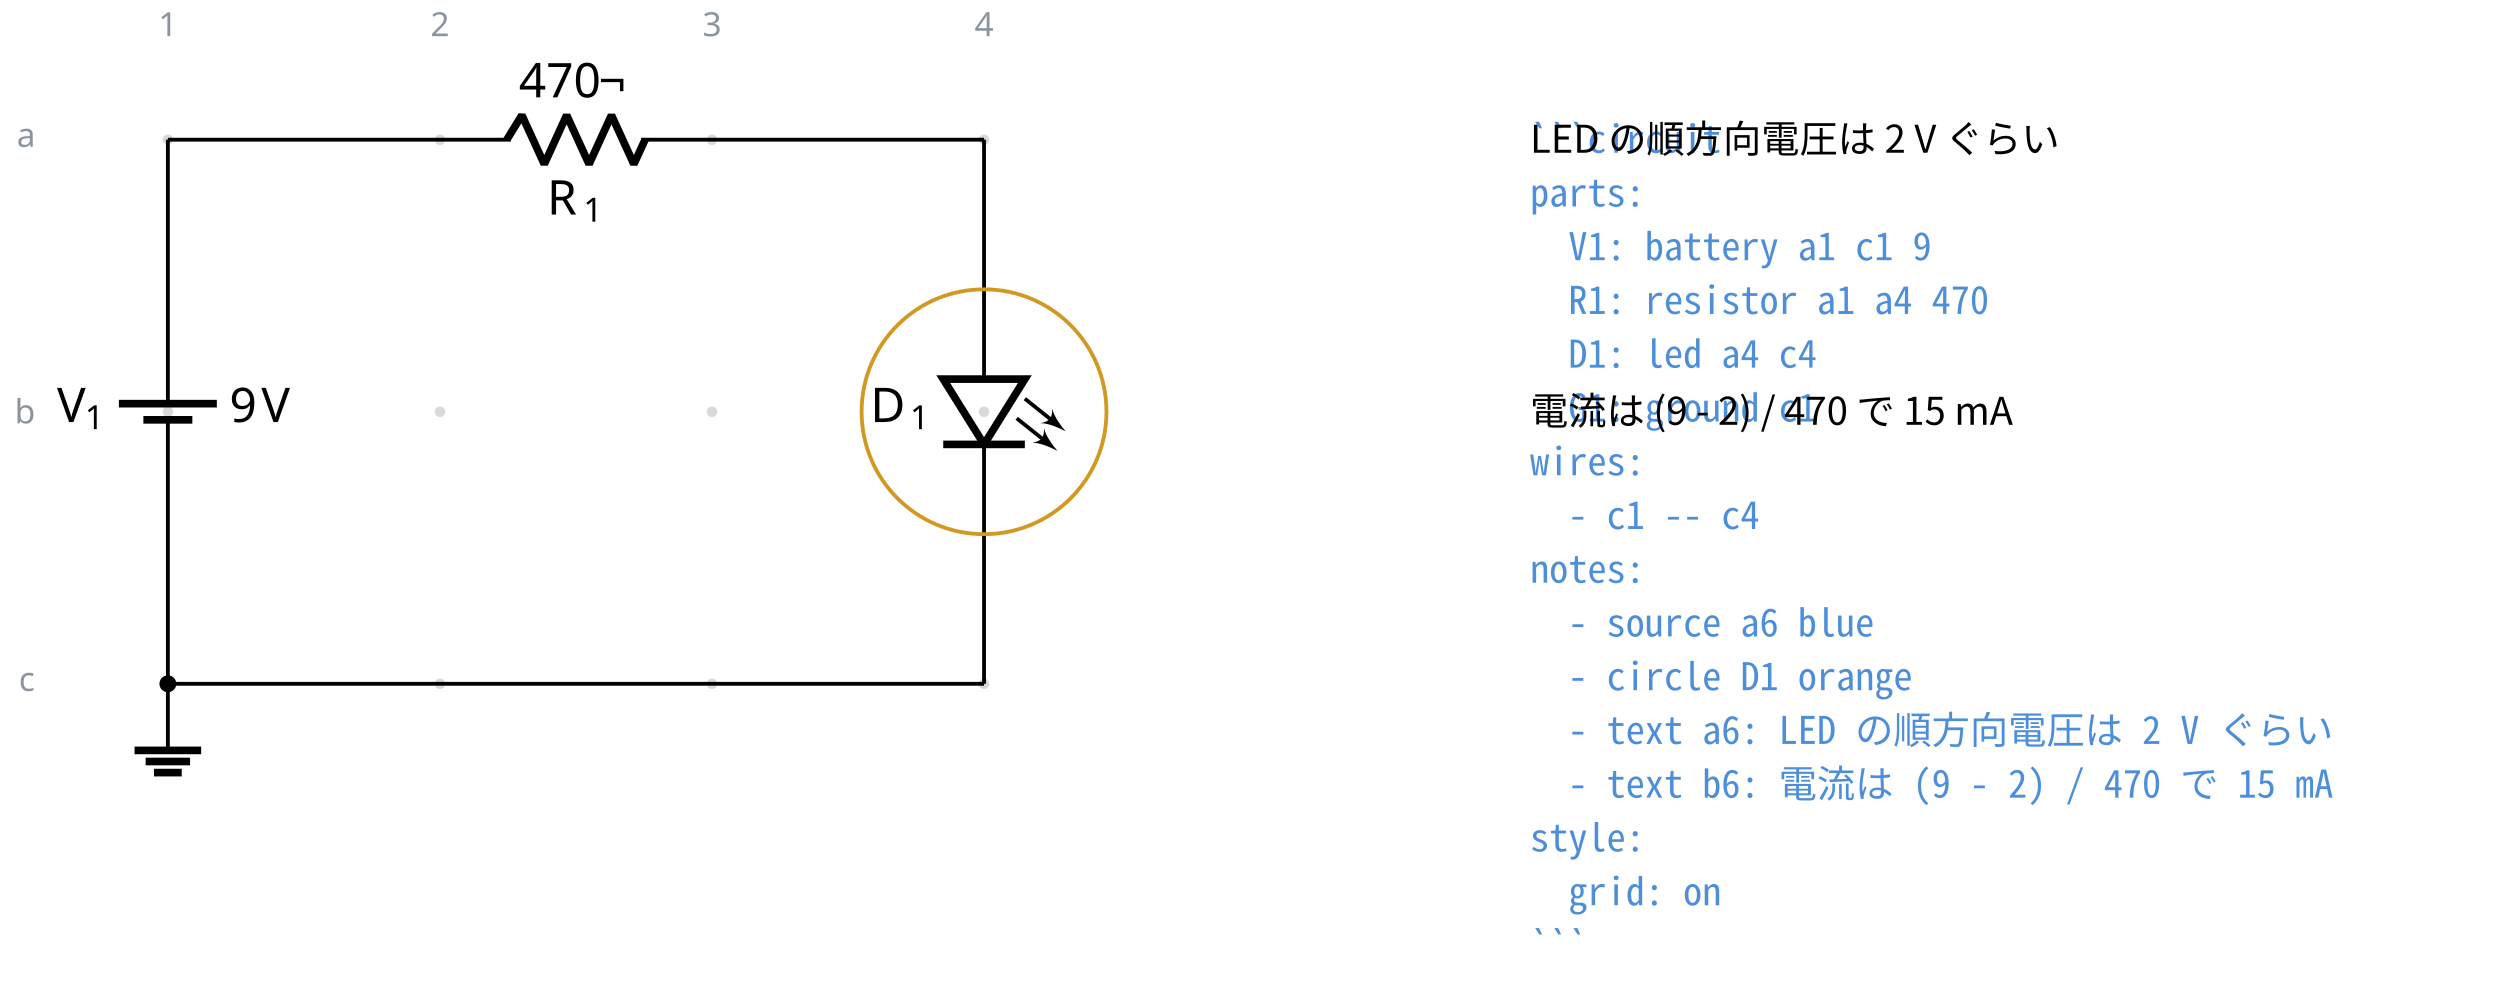
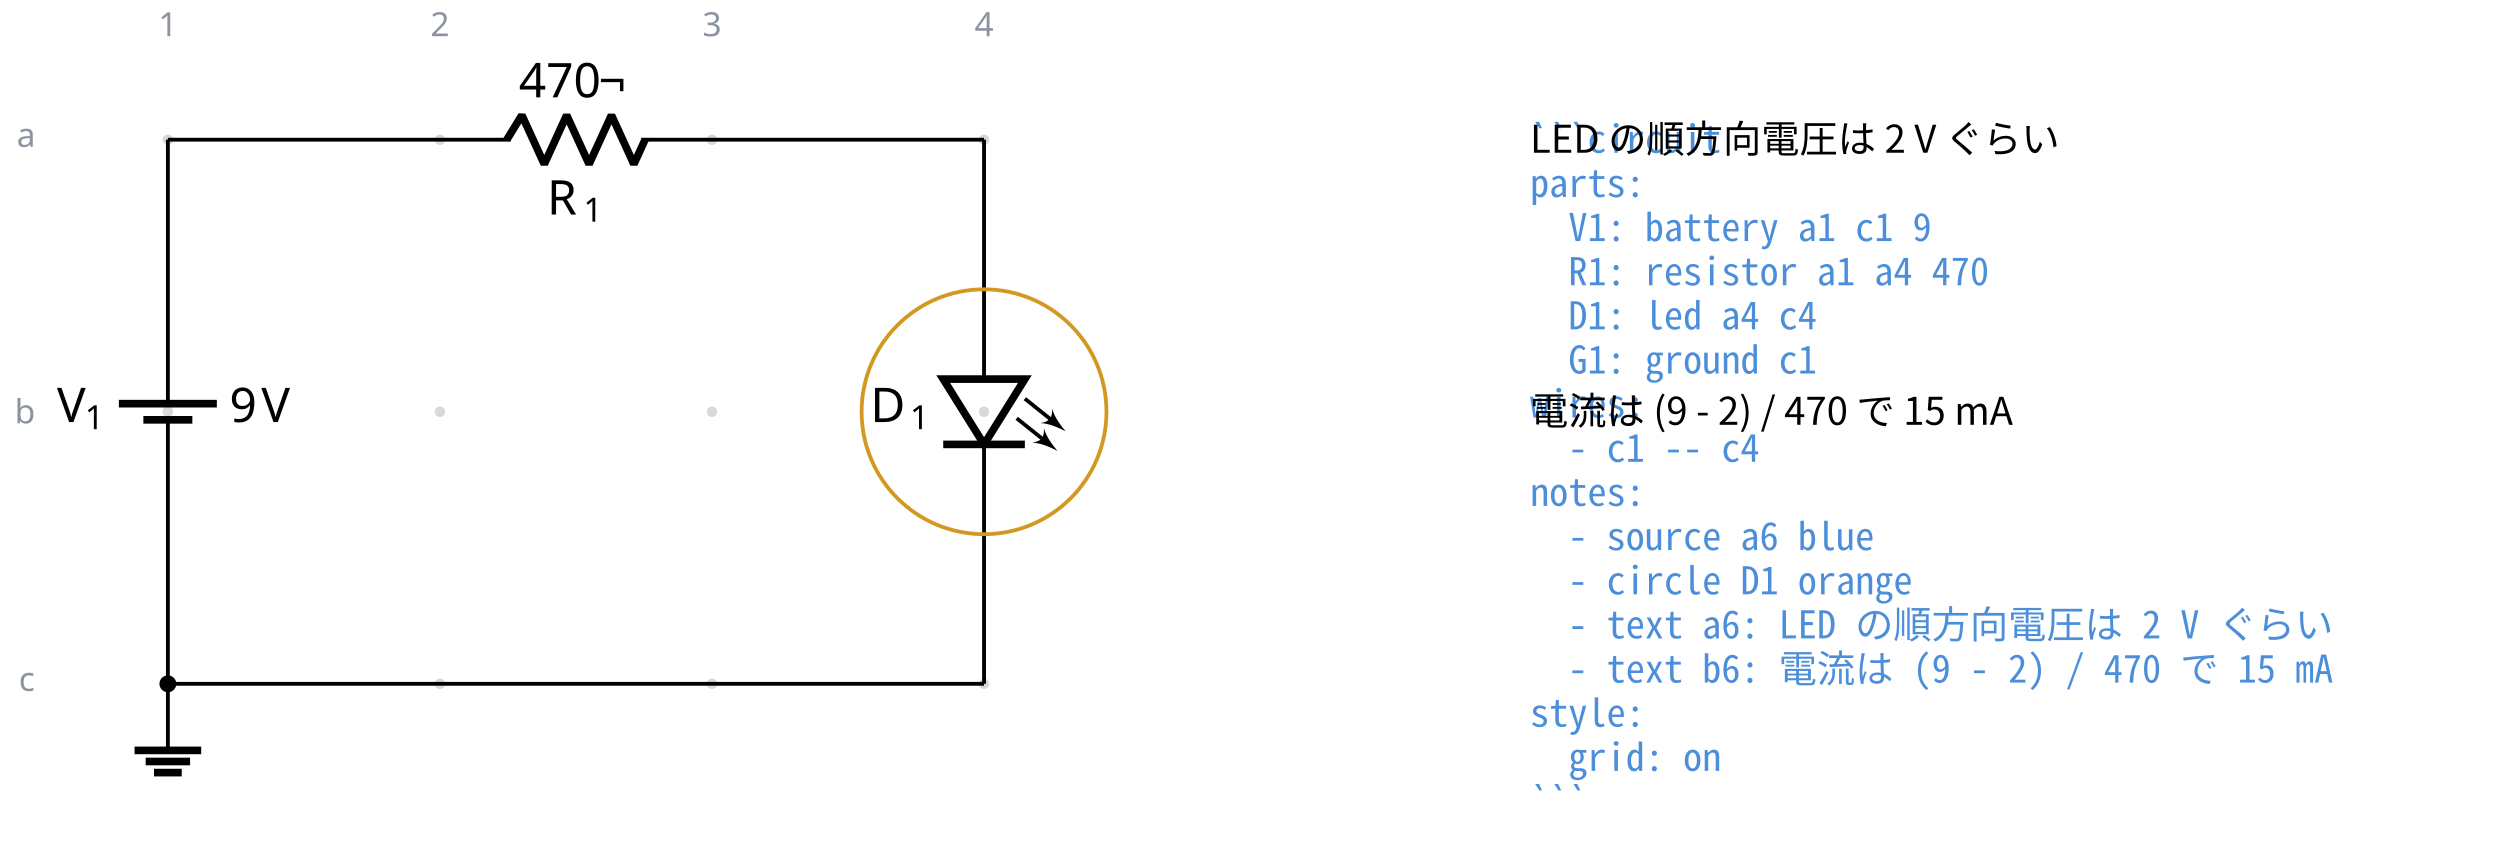
- <svg xmlns="http://www.w3.org/2000/svg" fill="currentColor" width="697.227" height="279.156" viewBox="-72 -72 522.92 209.367">
+ <svg xmlns="http://www.w3.org/2000/svg" fill="currentColor" width="697.227" height="238.981" viewBox="-72 -72 522.92 179.236">
  <g stroke="currentColor" stroke-miterlimit="10" stroke-width=".8">
    <path fill="#8b949e" fill-opacity=".35" stroke="none" stroke-opacity=".35" d="M-35.787-42.781a1.1 1.1 0 1 0-2.2 0 1.1 1.1 0 0 0 2.2 0M-35.787 14.124a1.1 1.1 0 1 0-2.2 0 1.1 1.1 0 0 0 2.2 0M-35.787 71.03a1.1 1.1 0 1 0-2.2 0 1.1 1.1 0 0 0 2.2 0M21.118-42.781a1.1 1.1 0 1 0-2.2 0 1.1 1.1 0 0 0 2.2 0M21.118 14.124a1.1 1.1 0 1 0-2.2 0 1.1 1.1 0 0 0 2.2 0M21.118 71.03a1.1 1.1 0 1 0-2.2 0 1.1 1.1 0 0 0 2.2 0M78.024-42.781a1.1 1.1 0 1 0-2.2 0 1.1 1.1 0 0 0 2.2 0M78.024 14.124a1.1 1.1 0 1 0-2.2 0 1.1 1.1 0 0 0 2.2 0M78.024 71.03a1.1 1.1 0 1 0-2.2 0 1.1 1.1 0 0 0 2.2 0M134.93-42.781a1.1 1.1 0 1 0-2.2 0 1.1 1.1 0 0 0 2.2 0M134.93 14.124a1.1 1.1 0 1 0-2.2 0 1.1 1.1 0 0 0 2.2 0M134.93 71.03a1.1 1.1 0 1 0-2.2 0 1.1 1.1 0 0 0 2.2 0m-1.1 0" />
    <g fill="#8b949e" stroke="#8b949e">
      <text x="-36.887" y="-42.781" fill="#8b949e" stroke="none" font-family="cmr7" font-size="7" transform="translate(-1.993 -21.645)">1</text>
    </g>
    <g fill="#8b949e" stroke="#8b949e">
      <text x="-36.887" y="-42.781" fill="#8b949e" stroke="none" font-family="cmr7" font-size="7" transform="translate(54.912 -21.645)">2</text>
    </g>
    <g fill="#8b949e" stroke="#8b949e">
      <text x="-36.887" y="-42.781" fill="#8b949e" stroke="none" font-family="cmr7" font-size="7" transform="translate(111.818 -21.645)">3</text>
    </g>
    <g fill="#8b949e" stroke="#8b949e">
      <text x="-36.887" y="-42.781" fill="#8b949e" stroke="none" font-family="cmr7" font-size="7" transform="translate(168.723 -21.645)">4</text>
    </g>
    <g fill="#8b949e" stroke="#8b949e">
      <text x="-36.887" y="-42.781" fill="#8b949e" stroke="none" font-family="cmr7" font-size="7" transform="translate(-31.62 1.507)">a</text>
    </g>
    <g fill="#8b949e" stroke="#8b949e">
      <text x="-36.887" y="-42.781" fill="#8b949e" stroke="none" font-family="cmr7" font-size="7" transform="translate(-32.05 59.336)">b</text>
    </g>
    <g fill="#8b949e" stroke="#8b949e">
      <text x="-36.887" y="-42.781" fill="#8b949e" stroke="none" font-family="cmr7" font-size="7" transform="translate(-31.189 115.318)">c</text>
    </g>
    <path fill="none" d="M-36.887-42.781v.4m0-.4V9.003m0 10.243V71.03m0-.4v.4M-36.887 15.814v3.432m0-6.812V9.003" />
    <g stroke-width="1.6">
      <path fill="none" d="M-31.766 15.814h-10.243m15.365-3.38H-47.13" />
    </g>
    <g stroke="none">
      <text x="-36.887" y="-42.781" font-family="cmmi10" font-size="10" transform="translate(-23.201 59.058)">V</text>
      <text x="-31.054" y="-41.281" font-family="cmr7" font-size="7" transform="translate(-23.201 59.058)">1</text>
    </g>
    <g stroke="none" font-family="cmr10" font-size="10">
      <text x="-36.887" y="-42.781" transform="translate(12.882 59.058)">9</text>
      <text x="-30.221" y="-42.781" transform="translate(12.882 59.058)">V</text>
    </g>
    <path fill="none" d="M-36.887-42.781h.4m-.4 0h71.7m27.315 0h71.701m-.4 0h.4" />
    <g stroke-linejoin="bevel" stroke-width="1.6">
      <path fill="none" d="m34.014-42.781 3.143-5.122 4.685 10.243 4.686-10.243 4.686 10.243L55.9-47.903l4.685 10.243 2.343-5.121" />
    </g>
    <g stroke="none">
      <text x="-36.887" y="-42.781" font-family="cmmi10" font-size="10" transform="translate(79.319 15.648)">R</text>
      <text x="-29.294" y="-41.281" font-family="cmr7" font-size="7" transform="translate(79.319 15.648)">1</text>
    </g>
    <g stroke="none" font-family="cmr10" font-size="10">
      <text x="-36.887" y="-42.781" transform="translate(73.414 -8.863)">470</text>
      <text x="-20.22" y="-42.781" transform="translate(73.414 -8.863)">¬</text>
    </g>
    <path fill="none" d="M133.83-42.781v.4m0-.4V7.296m0 13.657V71.03m0-.4v.4" />
    <g stroke-width="1.6">
      <path fill="none" d="m133.83 20.953 8.535-13.657h-17.072ZM125.293 20.953h17.072" />
      <g stroke-width=".8">
        <path fill="none" d="m142.365 11.393 6.1 4.88" />
        <path stroke="none" d="M150.9 18.221c-.852-1.015-2.354-2.882-2.841-4.77.121 1.928-.528 2.74-2.436 3.045 1.948.06 4.1 1.116 5.278 1.725" />
        <path fill="none" d="m140.658 15.49 6.1 4.88" />
        <path stroke="none" d="M149.194 22.318c-.853-1.015-2.355-2.882-2.842-4.77.121 1.928-.528 2.74-2.436 3.045 1.948.06 4.1 1.116 5.278 1.725" />
      </g>
    </g>
    <g stroke="none">
      <text x="-36.887" y="-42.781" font-family="cmmi10" font-size="10" transform="translate(146.947 59.058)">D</text>
      <text x="-28.608" y="-41.281" font-family="cmr7" font-size="7" transform="translate(146.947 59.058)">1</text>
    </g>
    <path fill="none" d="M-36.887 71.03v13.93" />
    <path fill="none" stroke-width="1.6" d="M-43.852 84.96h13.93m-11.609 2.322h9.287m-7.545 2.322h5.804" />
    <path fill="none" d="M-36.887 71.03h170.716" />
    <path d="M-35.522 71.03a1.365 1.365 0 1 0-2.73 0 1.365 1.365 0 0 0 2.73 0Zm-1.365 0" />
    <g>
      <text x="-36.887" y="-42.781" fill="#4c8eda" stroke="none" font-family="'Noto Sans Mono CJK JP',ui-monospace,'SFMono-Regular',Consolas,'Liberation Mono',monospace" font-size="8" transform="translate(284.927 2.733)" xml:space="preserve">```circuit</text>
    </g>
    <g>
-       <text x="-36.887" y="-42.781" fill="#4c8eda" stroke="none" font-family="'Noto Sans Mono CJK JP',ui-monospace,'SFMono-Regular',Consolas,'Liberation Mono',monospace" font-size="8" transform="translate(284.927 13.972)" xml:space="preserve">parts:</text>
+       <text x="-36.887" y="-42.781" fill="#4c8eda" stroke="none" font-family="'Noto Sans Mono CJK JP',ui-monospace,'SFMono-Regular',Consolas,'Liberation Mono',monospace" font-size="8" transform="translate(284.927 11.98)" xml:space="preserve">parts:</text>
    </g>
    <g>
-       <text x="-36.887" y="-42.781" fill="#4c8eda" stroke="none" font-family="'Noto Sans Mono CJK JP',ui-monospace,'SFMono-Regular',Consolas,'Liberation Mono',monospace" font-size="8" transform="translate(284.927 25.21)" xml:space="preserve">  V1: battery a1 c1 9</text>
+       <text x="-36.887" y="-42.781" fill="#4c8eda" stroke="none" font-family="'Noto Sans Mono CJK JP',ui-monospace,'SFMono-Regular',Consolas,'Liberation Mono',monospace" font-size="8" transform="translate(284.927 21.2)" xml:space="preserve">  V1: battery a1 c1 9</text>
    </g>
    <g>
-       <text x="-36.887" y="-42.781" fill="#4c8eda" stroke="none" font-family="'Noto Sans Mono CJK JP',ui-monospace,'SFMono-Regular',Consolas,'Liberation Mono',monospace" font-size="8" transform="translate(284.927 36.45)" xml:space="preserve">  R1: resistor a1 a4 470</text>
+       <text x="-36.887" y="-42.781" fill="#4c8eda" stroke="none" font-family="'Noto Sans Mono CJK JP',ui-monospace,'SFMono-Regular',Consolas,'Liberation Mono',monospace" font-size="8" transform="translate(284.927 30.446)" xml:space="preserve">  R1: resistor a1 a4 470</text>
    </g>
    <g>
-       <text x="-36.887" y="-42.781" fill="#4c8eda" stroke="none" font-family="'Noto Sans Mono CJK JP',ui-monospace,'SFMono-Regular',Consolas,'Liberation Mono',monospace" font-size="8" transform="translate(284.927 47.689)" xml:space="preserve">  D1: led a4 c4</text>
+       <text x="-36.887" y="-42.781" fill="#4c8eda" stroke="none" font-family="'Noto Sans Mono CJK JP',ui-monospace,'SFMono-Regular',Consolas,'Liberation Mono',monospace" font-size="8" transform="translate(284.927 39.665)" xml:space="preserve">  D1: led a4 c4</text>
    </g>
    <g>
-       <text x="-36.887" y="-42.781" fill="#4c8eda" stroke="none" font-family="'Noto Sans Mono CJK JP',ui-monospace,'SFMono-Regular',Consolas,'Liberation Mono',monospace" font-size="8" transform="translate(284.927 58.956)" xml:space="preserve">  G1: ground c1</text>
+       <text x="-36.887" y="-42.781" fill="#4c8eda" stroke="none" font-family="'Noto Sans Mono CJK JP',ui-monospace,'SFMono-Regular',Consolas,'Liberation Mono',monospace" font-size="8" transform="translate(284.927 48.912)" xml:space="preserve">  G1: ground c1</text>
    </g>
    <g>
-       <text x="-36.887" y="-42.781" fill="#4c8eda" stroke="none" font-family="'Noto Sans Mono CJK JP',ui-monospace,'SFMono-Regular',Consolas,'Liberation Mono',monospace" font-size="8" transform="translate(284.927 70.195)" xml:space="preserve">wires:</text>
+       <text x="-36.887" y="-42.781" fill="#4c8eda" stroke="none" font-family="'Noto Sans Mono CJK JP',ui-monospace,'SFMono-Regular',Consolas,'Liberation Mono',monospace" font-size="8" transform="translate(284.927 58.131)" xml:space="preserve">wires:</text>
    </g>
    <g>
-       <text x="-36.887" y="-42.781" fill="#4c8eda" stroke="none" font-family="'Noto Sans Mono CJK JP',ui-monospace,'SFMono-Regular',Consolas,'Liberation Mono',monospace" font-size="8" transform="translate(284.927 81.434)" xml:space="preserve">  - c1 -- c4</text>
+       <text x="-36.887" y="-42.781" fill="#4c8eda" stroke="none" font-family="'Noto Sans Mono CJK JP',ui-monospace,'SFMono-Regular',Consolas,'Liberation Mono',monospace" font-size="8" transform="translate(284.927 67.378)" xml:space="preserve">  - c1 -- c4</text>
    </g>
    <g>
-       <text x="-36.887" y="-42.781" fill="#4c8eda" stroke="none" font-family="'Noto Sans Mono CJK JP',ui-monospace,'SFMono-Regular',Consolas,'Liberation Mono',monospace" font-size="8" transform="translate(284.927 92.672)" xml:space="preserve">notes:</text>
+       <text x="-36.887" y="-42.781" fill="#4c8eda" stroke="none" font-family="'Noto Sans Mono CJK JP',ui-monospace,'SFMono-Regular',Consolas,'Liberation Mono',monospace" font-size="8" transform="translate(284.927 76.596)" xml:space="preserve">notes:</text>
    </g>
    <g>
-       <text x="-36.887" y="-42.781" fill="#4c8eda" stroke="none" font-family="'Noto Sans Mono CJK JP',ui-monospace,'SFMono-Regular',Consolas,'Liberation Mono',monospace" font-size="8" transform="translate(284.927 103.911)" xml:space="preserve">  - source a6 blue</text>
+       <text x="-36.887" y="-42.781" fill="#4c8eda" stroke="none" font-family="'Noto Sans Mono CJK JP',ui-monospace,'SFMono-Regular',Consolas,'Liberation Mono',monospace" font-size="8" transform="translate(284.927 85.844)" xml:space="preserve">  - source a6 blue</text>
    </g>
    <g>
-       <text x="-36.887" y="-42.781" fill="#4c8eda" stroke="none" font-family="'Noto Sans Mono CJK JP',ui-monospace,'SFMono-Regular',Consolas,'Liberation Mono',monospace" font-size="8" transform="translate(284.927 115.15)" xml:space="preserve">  - circle D1 orange</text>
+       <text x="-36.887" y="-42.781" fill="#4c8eda" stroke="none" font-family="'Noto Sans Mono CJK JP',ui-monospace,'SFMono-Regular',Consolas,'Liberation Mono',monospace" font-size="8" transform="translate(284.927 95.091)" xml:space="preserve">  - circle D1 orange</text>
    </g>
    <g>
-       <text x="-36.887" y="-42.781" fill="#4c8eda" stroke="none" font-family="'Noto Sans Mono CJK JP',ui-monospace,'SFMono-Regular',Consolas,'Liberation Mono',monospace" font-size="8" transform="translate(284.927 126.389)" xml:space="preserve">  - text a6: LED の順方向電圧は 2 V ぐらい</text>
+       <text x="-36.887" y="-42.781" fill="#4c8eda" stroke="none" font-family="'Noto Sans Mono CJK JP',ui-monospace,'SFMono-Regular',Consolas,'Liberation Mono',monospace" font-size="8" transform="translate(284.927 104.31)" xml:space="preserve">  - text a6: LED の順方向電圧は 2 V ぐらい</text>
    </g>
    <g>
-       <text x="-36.887" y="-42.781" fill="#4c8eda" stroke="none" font-family="'Noto Sans Mono CJK JP',ui-monospace,'SFMono-Regular',Consolas,'Liberation Mono',monospace" font-size="8" transform="translate(284.927 137.628)" xml:space="preserve">  - text b6: 電流は (9 - 2) / 470 で 15 mA</text>
+       <text x="-36.887" y="-42.781" fill="#4c8eda" stroke="none" font-family="'Noto Sans Mono CJK JP',ui-monospace,'SFMono-Regular',Consolas,'Liberation Mono',monospace" font-size="8" transform="translate(284.927 113.557)" xml:space="preserve">  - text b6: 電流は (9 - 2) / 470 で 15 mA</text>
    </g>
    <g>
-       <text x="-36.887" y="-42.781" fill="#4c8eda" stroke="none" font-family="'Noto Sans Mono CJK JP',ui-monospace,'SFMono-Regular',Consolas,'Liberation Mono',monospace" font-size="8" transform="translate(284.927 148.867)" xml:space="preserve">style:</text>
+       <text x="-36.887" y="-42.781" fill="#4c8eda" stroke="none" font-family="'Noto Sans Mono CJK JP',ui-monospace,'SFMono-Regular',Consolas,'Liberation Mono',monospace" font-size="8" transform="translate(284.927 122.775)" xml:space="preserve">style:</text>
    </g>
    <g>
-       <text x="-36.887" y="-42.781" fill="#4c8eda" stroke="none" font-family="'Noto Sans Mono CJK JP',ui-monospace,'SFMono-Regular',Consolas,'Liberation Mono',monospace" font-size="8" transform="translate(284.927 160.134)" xml:space="preserve">  grid: on</text>
+       <text x="-36.887" y="-42.781" fill="#4c8eda" stroke="none" font-family="'Noto Sans Mono CJK JP',ui-monospace,'SFMono-Regular',Consolas,'Liberation Mono',monospace" font-size="8" transform="translate(284.927 132.023)" xml:space="preserve">  grid: on</text>
    </g>
    <g>
-       <text x="-36.887" y="-42.781" fill="#4c8eda" stroke="none" font-family="'Noto Sans Mono CJK JP',ui-monospace,'SFMono-Regular',Consolas,'Liberation Mono',monospace" font-size="8" transform="translate(284.927 171.373)" xml:space="preserve">```</text>
+       <text x="-36.887" y="-42.781" fill="#4c8eda" stroke="none" font-family="'Noto Sans Mono CJK JP',ui-monospace,'SFMono-Regular',Consolas,'Liberation Mono',monospace" font-size="8" transform="translate(284.927 141.241)" xml:space="preserve">```</text>
    </g>
    <path fill="none" stroke="#d29922" d="M159.437 14.124c0-14.142-11.465-25.607-25.608-25.607-14.142 0-25.607 11.465-25.607 25.607 0 14.143 11.465 25.607 25.607 25.607 14.143 0 25.608-11.464 25.608-25.607Zm-25.608 0" />
    <g>
      <text x="-36.887" y="-42.781" fill="currentColor" stroke="none" font-family="'Noto Sans CJK JP','Noto Sans JP','Hiragino Sans','Yu Gothic',sans-serif" font-size="8" transform="translate(284.927 2.733)">LED の順方向電圧は 2 V ぐらい</text>
    </g>
    <g>
      <text x="-36.887" y="-42.781" fill="currentColor" stroke="none" font-family="'Noto Sans CJK JP','Noto Sans JP','Hiragino Sans','Yu Gothic',sans-serif" font-size="8" transform="translate(284.927 59.639)">電流は (9 - 2) / 470 で 15 mA</text>
    </g>
  </g>
</svg>
